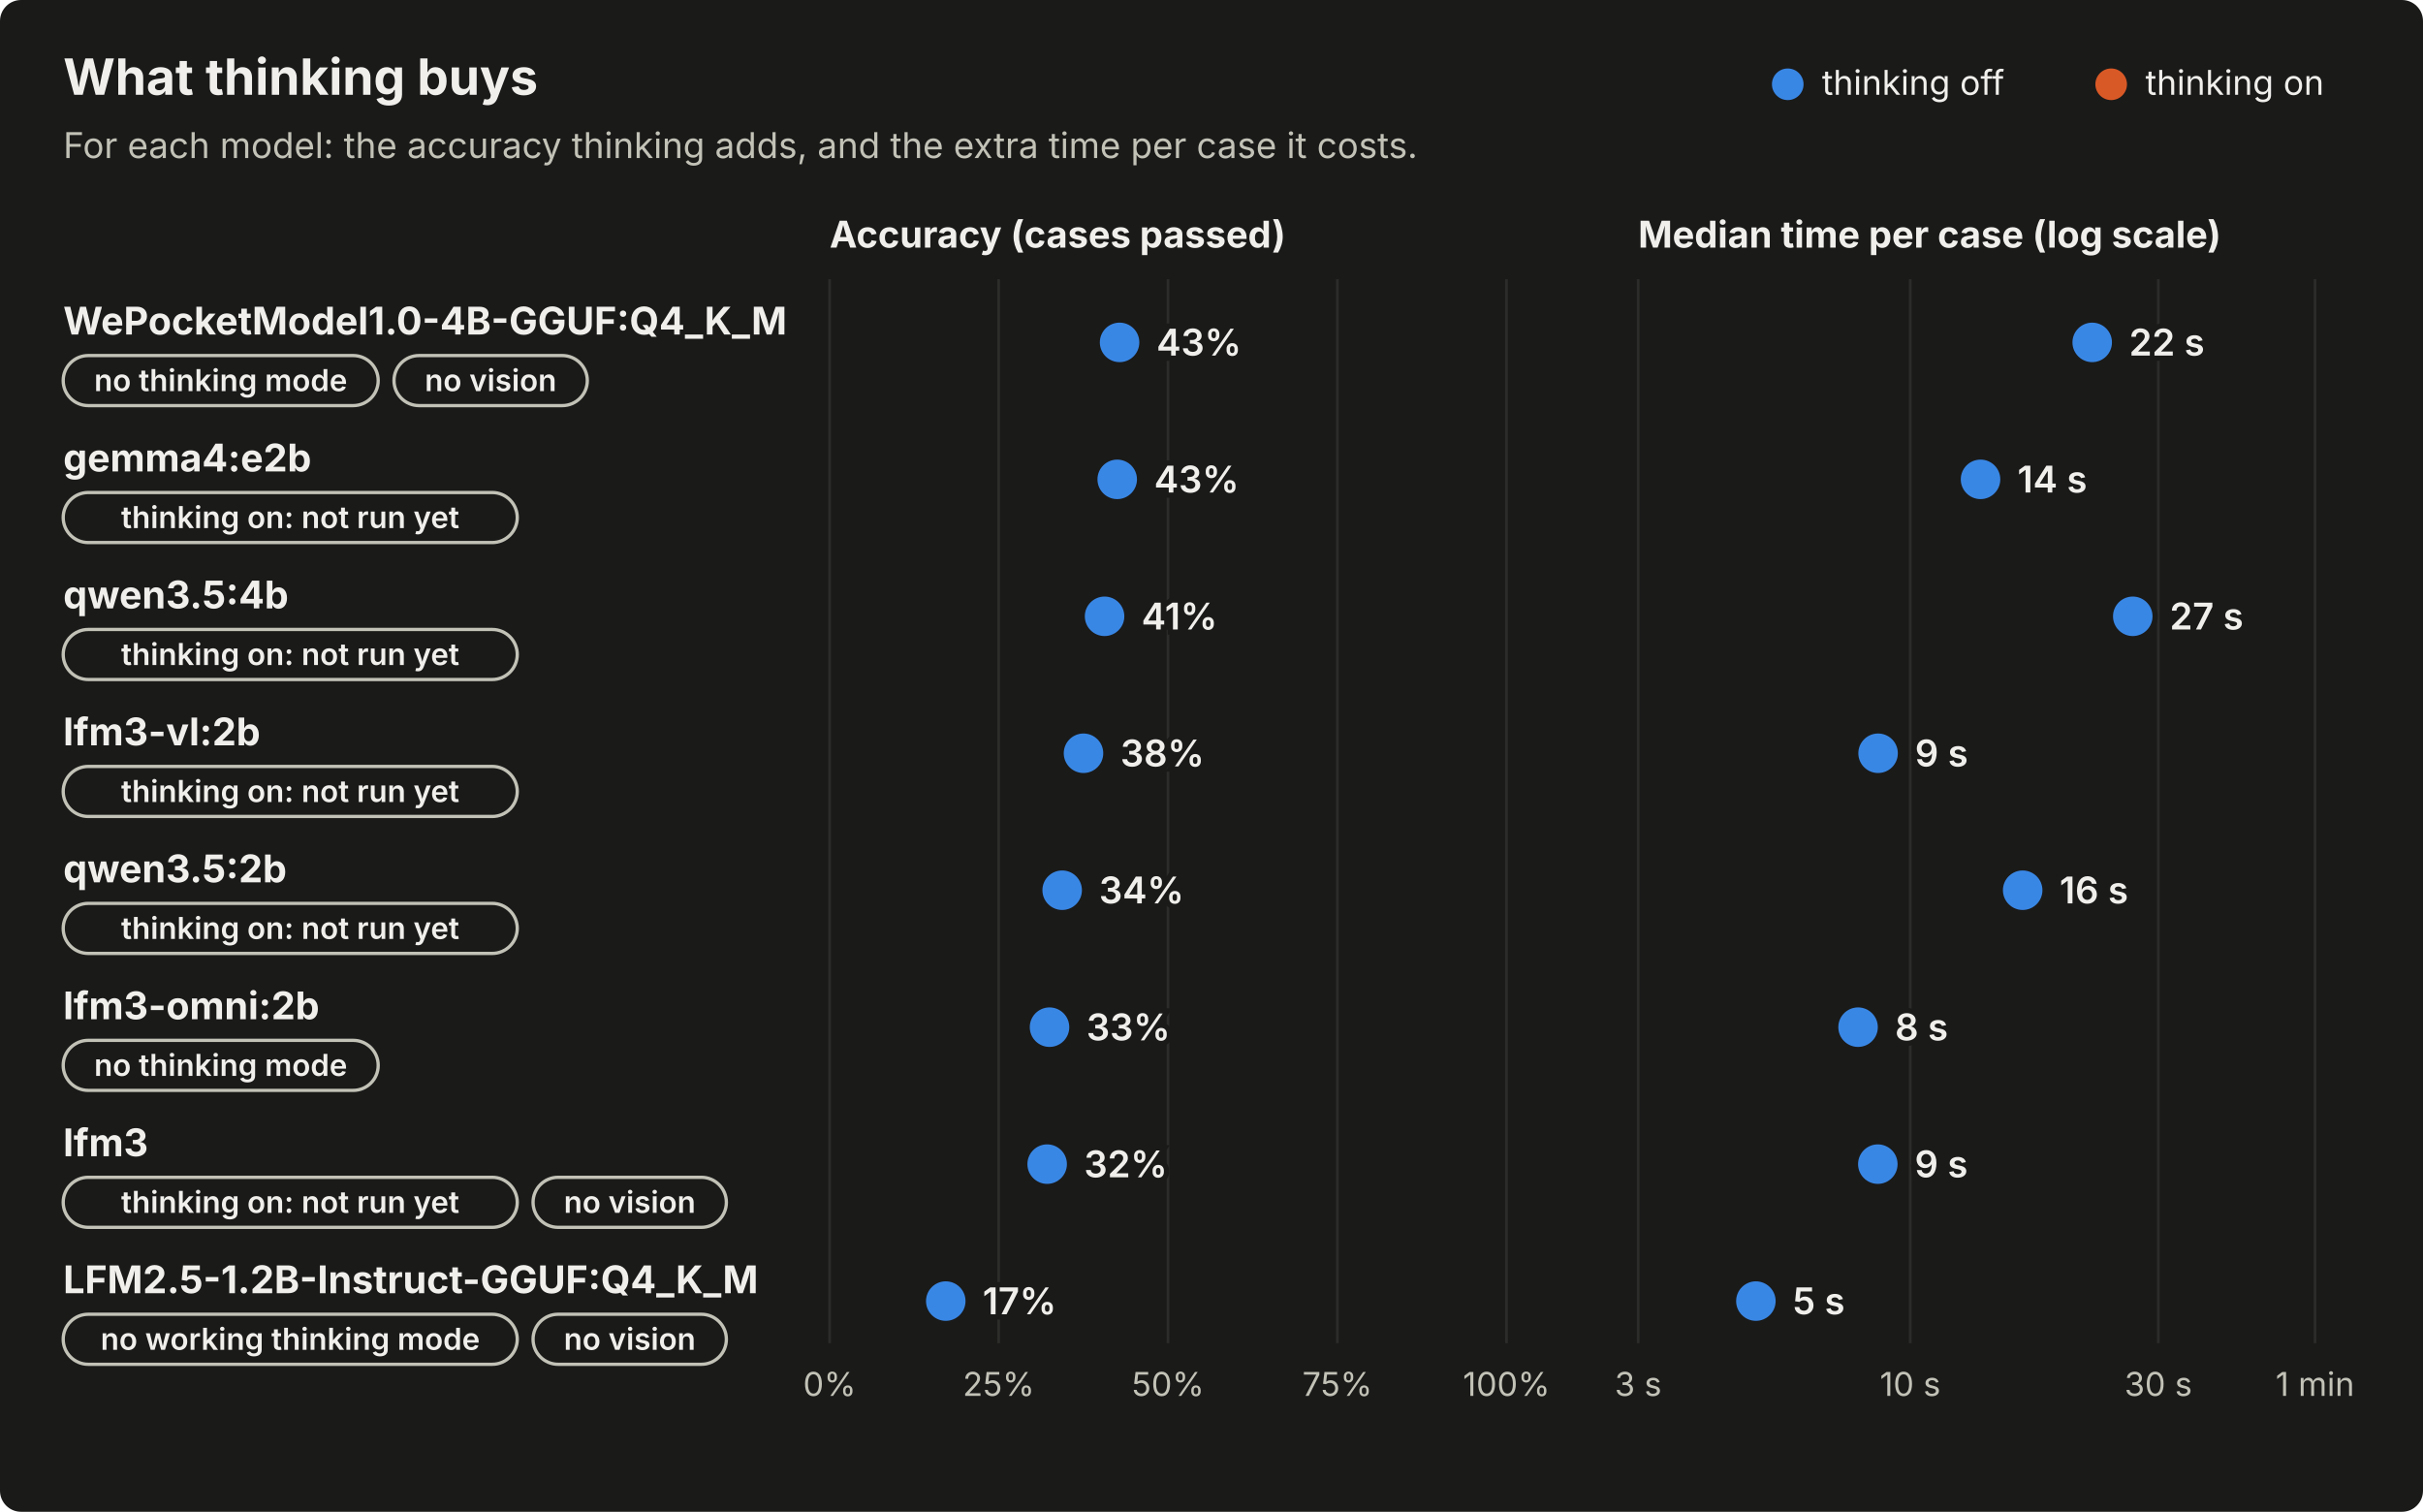
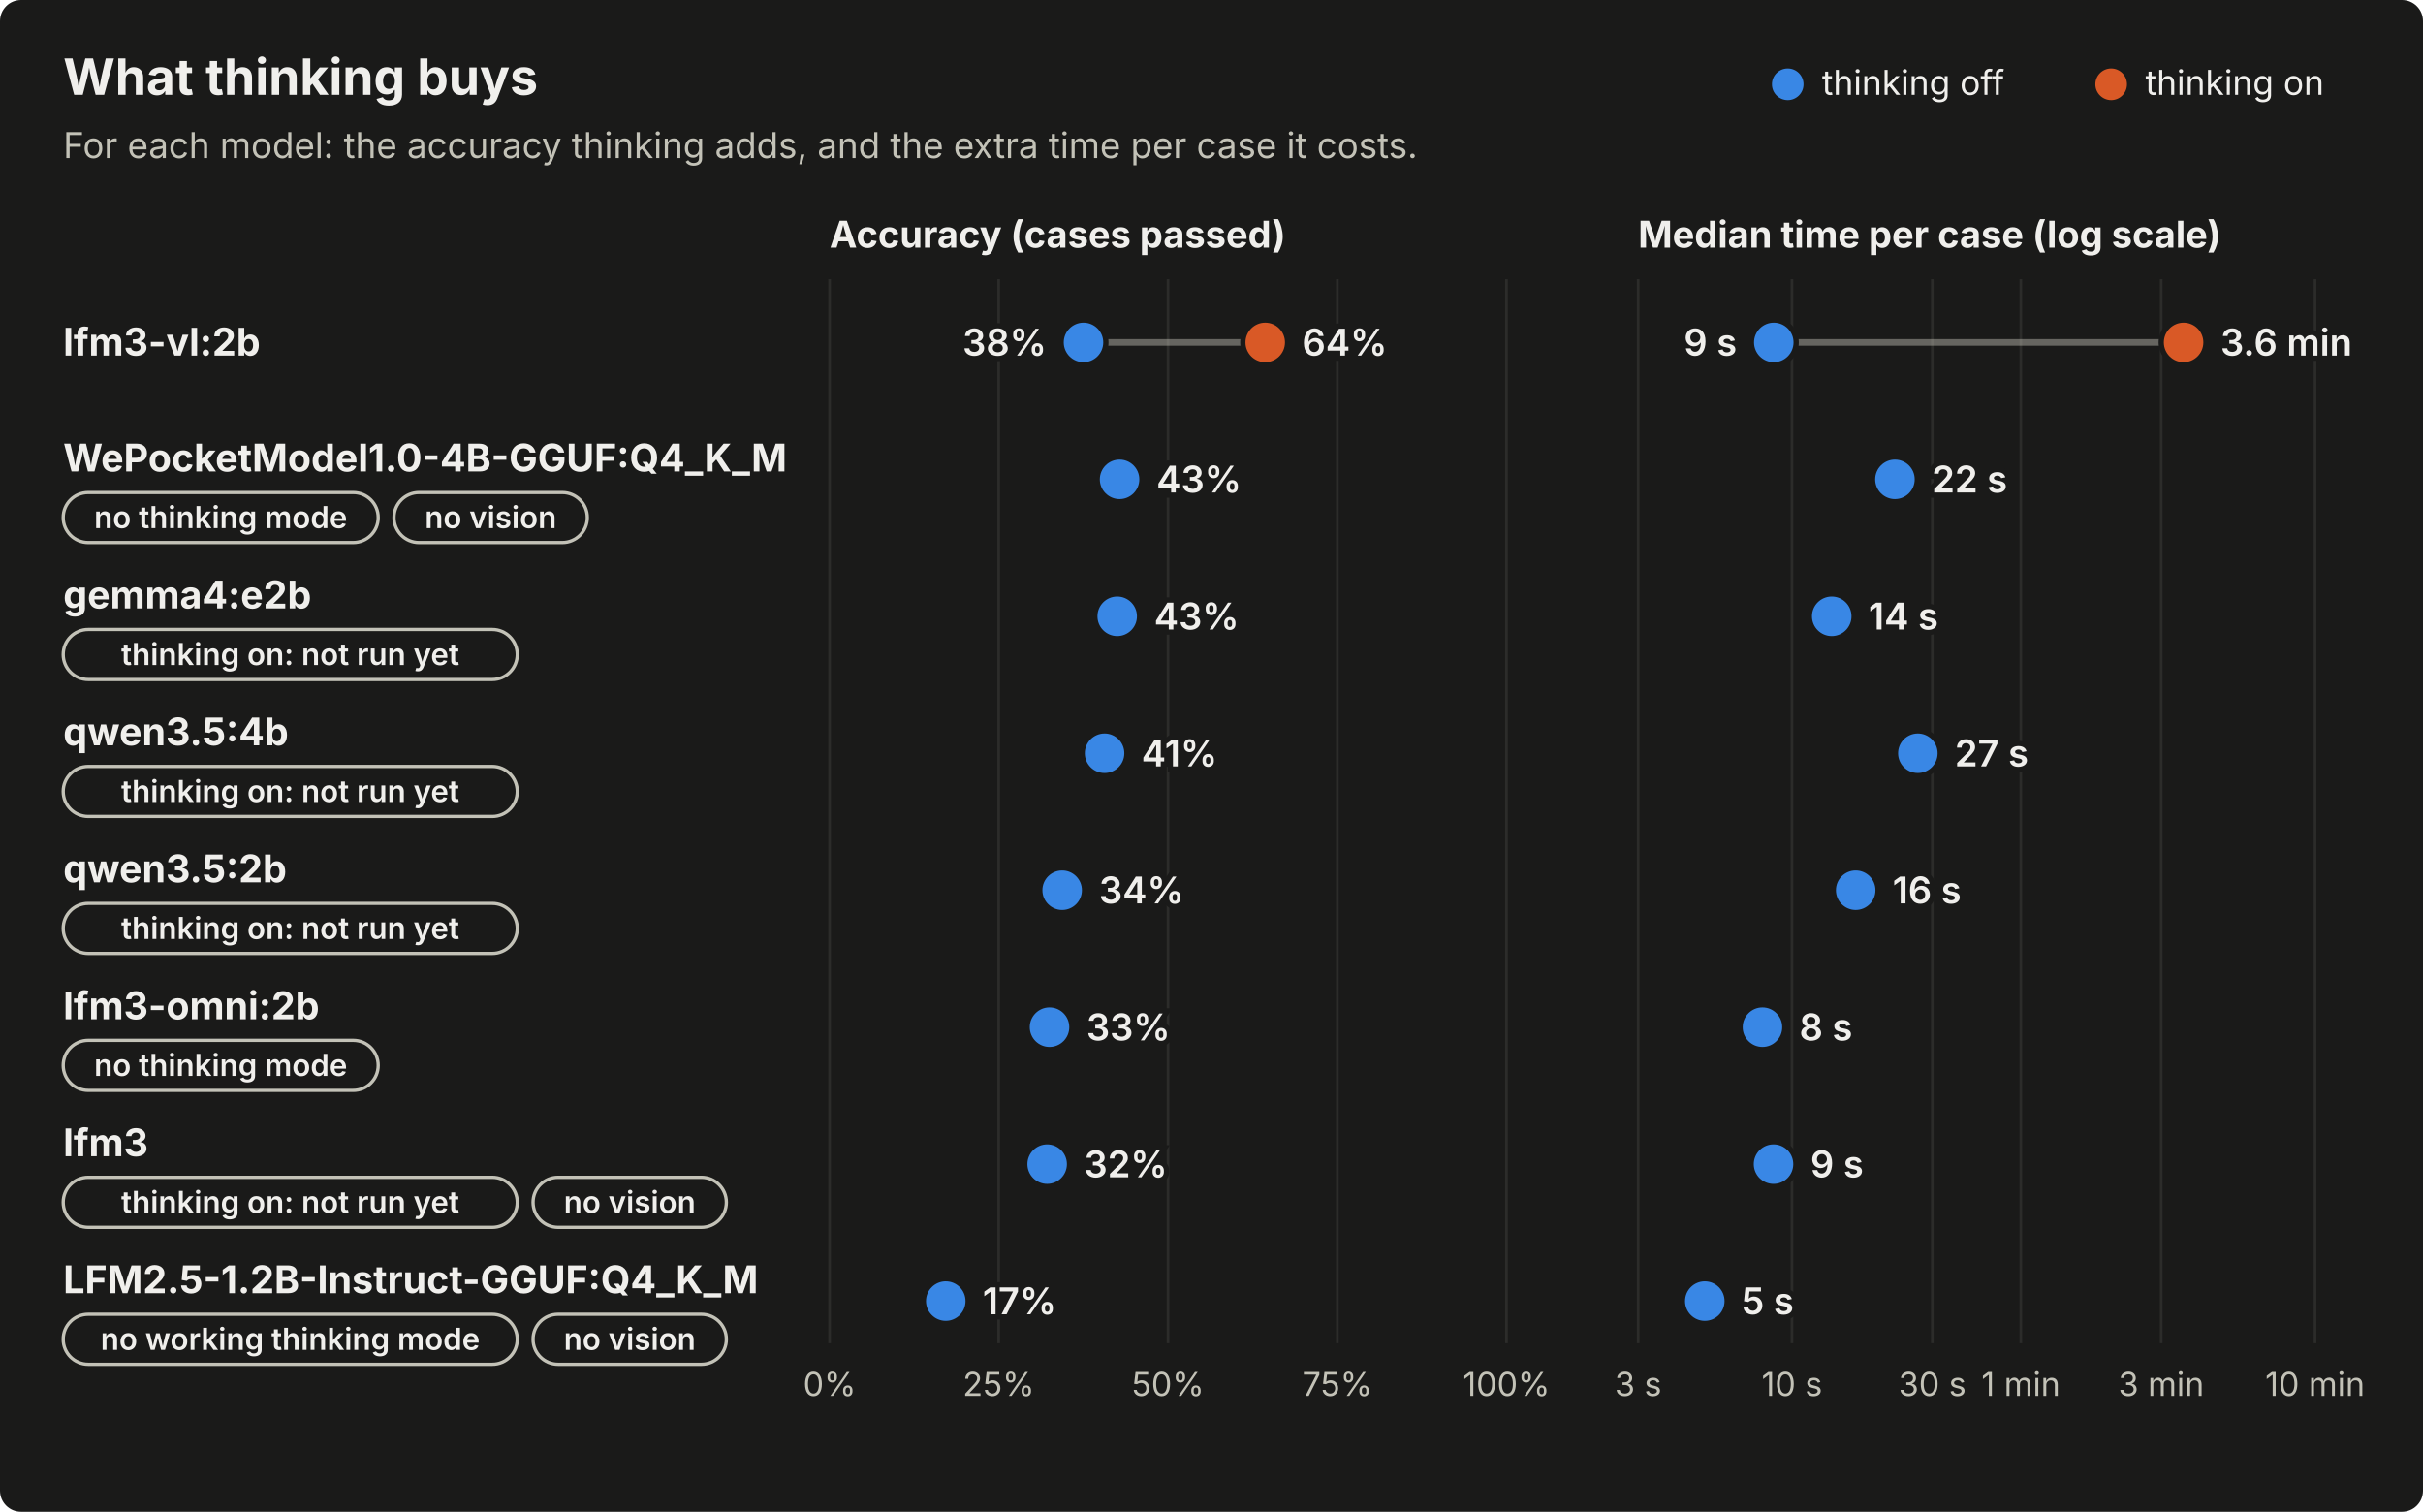
<svg xmlns="http://www.w3.org/2000/svg" width="920" height="574" viewBox="0 0 920 574" role="img" aria-label="What thinking buys">
  <rect width="920" height="574" rx="8" fill="#1a1a19" />
  <text x="24.0" y="36.0" font-size="19" font-weight="700" text-anchor="start" fill="#f0efec" font-family="system-ui, -apple-system, Segoe UI, sans-serif">What thinking buys</text>
  <text x="24.0" y="60.0" font-size="13.5" font-weight="normal" text-anchor="start" fill="#c3c2b7" font-family="system-ui, -apple-system, Segoe UI, sans-serif">For each model: the accuracy thinking adds, and the extra time per case it costs.</text>
  <circle cx="678.8" cy="32.0" r="7" fill="#3987e5" stroke="#1a1a19" stroke-width="2" />
  <text x="691.8" y="36.0" font-size="13" font-weight="normal" text-anchor="start" fill="#f0efec" font-family="system-ui, -apple-system, Segoe UI, sans-serif">thinking off</text>
  <circle cx="801.6" cy="32.0" r="7" fill="#d95926" stroke="#1a1a19" stroke-width="2" />
  <text x="814.6" y="36.0" font-size="13" font-weight="normal" text-anchor="start" fill="#f0efec" font-family="system-ui, -apple-system, Segoe UI, sans-serif">thinking on</text>
  <text x="315.0" y="94.0" font-size="14" font-weight="700" text-anchor="start" fill="#f0efec" font-family="system-ui, -apple-system, Segoe UI, sans-serif">Accuracy (cases passed)</text>
  <text x="622.0" y="94.0" font-size="14" font-weight="700" text-anchor="start" fill="#f0efec" font-family="system-ui, -apple-system, Segoe UI, sans-serif">Median time per case (log scale)</text>
  <line x1="315.0" y1="106.0" x2="315.0" y2="510.0" stroke="#2c2c2a" stroke-width="1" />
  <text x="315.0" y="530.0" font-size="12.5" font-weight="normal" text-anchor="middle" fill="#c3c2b7" font-family="system-ui, -apple-system, Segoe UI, sans-serif">0%</text>
  <line x1="379.2" y1="106.0" x2="379.2" y2="510.0" stroke="#2c2c2a" stroke-width="1" />
  <text x="379.2" y="530.0" font-size="12.5" font-weight="normal" text-anchor="middle" fill="#c3c2b7" font-family="system-ui, -apple-system, Segoe UI, sans-serif">25%</text>
  <line x1="443.5" y1="106.0" x2="443.5" y2="510.0" stroke="#2c2c2a" stroke-width="1" />
  <text x="443.5" y="530.0" font-size="12.5" font-weight="normal" text-anchor="middle" fill="#c3c2b7" font-family="system-ui, -apple-system, Segoe UI, sans-serif">50%</text>
  <line x1="507.8" y1="106.0" x2="507.8" y2="510.0" stroke="#2c2c2a" stroke-width="1" />
  <text x="507.8" y="530.0" font-size="12.5" font-weight="normal" text-anchor="middle" fill="#c3c2b7" font-family="system-ui, -apple-system, Segoe UI, sans-serif">75%</text>
  <line x1="572.0" y1="106.0" x2="572.0" y2="510.0" stroke="#2c2c2a" stroke-width="1" />
  <text x="572.0" y="530.0" font-size="12.5" font-weight="normal" text-anchor="middle" fill="#c3c2b7" font-family="system-ui, -apple-system, Segoe UI, sans-serif">100%</text>
  <line x1="622.0" y1="106.0" x2="622.0" y2="510.0" stroke="#2c2c2a" stroke-width="1" />
  <text x="622.0" y="530.0" font-size="12.5" font-weight="normal" text-anchor="middle" fill="#c3c2b7" font-family="system-ui, -apple-system, Segoe UI, sans-serif">3 s</text>
-   <line x1="725.3" y1="106.0" x2="725.3" y2="510.0" stroke="#2c2c2a" stroke-width="1" />
-   <text x="725.3" y="530.0" font-size="12.5" font-weight="normal" text-anchor="middle" fill="#c3c2b7" font-family="system-ui, -apple-system, Segoe UI, sans-serif">10 s</text>
-   <line x1="819.5" y1="106.0" x2="819.5" y2="510.0" stroke="#2c2c2a" stroke-width="1" />
-   <text x="819.5" y="530.0" font-size="12.5" font-weight="normal" text-anchor="middle" fill="#c3c2b7" font-family="system-ui, -apple-system, Segoe UI, sans-serif">30 s</text>
+   <line x1="680.4" y1="106.0" x2="680.4" y2="510.0" stroke="#2c2c2a" stroke-width="1" />
+   <text x="680.4" y="530.0" font-size="12.5" font-weight="normal" text-anchor="middle" fill="#c3c2b7" font-family="system-ui, -apple-system, Segoe UI, sans-serif">10 s</text>
+   <line x1="733.7" y1="106.0" x2="733.7" y2="510.0" stroke="#2c2c2a" stroke-width="1" />
+   <text x="733.7" y="530.0" font-size="12.5" font-weight="normal" text-anchor="middle" fill="#c3c2b7" font-family="system-ui, -apple-system, Segoe UI, sans-serif">30 s</text>
+   <line x1="767.3" y1="106.0" x2="767.3" y2="510.0" stroke="#2c2c2a" stroke-width="1" />
+   <text x="767.3" y="530.0" font-size="12.5" font-weight="normal" text-anchor="middle" fill="#c3c2b7" font-family="system-ui, -apple-system, Segoe UI, sans-serif">1 min</text>
+   <line x1="820.6" y1="106.0" x2="820.6" y2="510.0" stroke="#2c2c2a" stroke-width="1" />
+   <text x="820.6" y="530.0" font-size="12.5" font-weight="normal" text-anchor="middle" fill="#c3c2b7" font-family="system-ui, -apple-system, Segoe UI, sans-serif">3 min</text>
  <line x1="879.0" y1="106.0" x2="879.0" y2="510.0" stroke="#2c2c2a" stroke-width="1" />
-   <text x="879.0" y="530.0" font-size="12.5" font-weight="normal" text-anchor="middle" fill="#c3c2b7" font-family="system-ui, -apple-system, Segoe UI, sans-serif">1 min</text>
-   <text x="24.0" y="127.0" font-size="14.5" font-weight="700" text-anchor="start" fill="#f0efec" font-family="system-ui, -apple-system, Segoe UI, sans-serif">WePocketModel1.0-4B-GGUF:Q4_K_M</text>
-   <rect x="24.0" y="135.0" width="119.6" height="19" rx="9.5" fill="none" stroke="#c3c2b7" stroke-width="1.25" />
-   <text x="83.8" y="148.5" font-size="11.5" font-weight="600" text-anchor="middle" fill="#f0efec" font-family="system-ui, -apple-system, Segoe UI, sans-serif">no thinking mode</text>
-   <rect x="149.6" y="135.0" width="73.4" height="19" rx="9.5" fill="none" stroke="#c3c2b7" stroke-width="1.25" />
-   <text x="186.3" y="148.5" font-size="11.5" font-weight="600" text-anchor="middle" fill="#f0efec" font-family="system-ui, -apple-system, Segoe UI, sans-serif">no vision</text>
-   <circle cx="425.1" cy="130.0" r="8.5" fill="#3987e5" stroke="#1a1a19" stroke-width="2" />
-   <text x="439.1" y="135.0" font-size="14" font-weight="600" text-anchor="start" fill="#f0efec" stroke="#1a1a19" stroke-width="4" paint-order="stroke" font-family="system-ui, -apple-system, Segoe UI, sans-serif">43%</text>
-   <circle cx="794.4" cy="130.0" r="8.5" fill="#3987e5" stroke="#1a1a19" stroke-width="2" />
-   <text x="808.4" y="135.0" font-size="14" font-weight="600" text-anchor="start" fill="#f0efec" stroke="#1a1a19" stroke-width="4" paint-order="stroke" font-family="system-ui, -apple-system, Segoe UI, sans-serif">22 s</text>
-   <text x="24.0" y="179.0" font-size="14.5" font-weight="700" text-anchor="start" fill="#f0efec" font-family="system-ui, -apple-system, Segoe UI, sans-serif">gemma4:e2b</text>
-   <rect x="24.0" y="187.0" width="172.4" height="19" rx="9.5" fill="none" stroke="#c3c2b7" stroke-width="1.25" />
-   <text x="110.2" y="200.5" font-size="11.5" font-weight="600" text-anchor="middle" fill="#f0efec" font-family="system-ui, -apple-system, Segoe UI, sans-serif">thinking on: not run yet</text>
-   <circle cx="424.2" cy="182.0" r="8.5" fill="#3987e5" stroke="#1a1a19" stroke-width="2" />
-   <text x="438.2" y="187.0" font-size="14" font-weight="600" text-anchor="start" fill="#f0efec" stroke="#1a1a19" stroke-width="4" paint-order="stroke" font-family="system-ui, -apple-system, Segoe UI, sans-serif">43%</text>
-   <circle cx="752.0" cy="182.0" r="8.5" fill="#3987e5" stroke="#1a1a19" stroke-width="2" />
-   <text x="766.0" y="187.0" font-size="14" font-weight="600" text-anchor="start" fill="#f0efec" stroke="#1a1a19" stroke-width="4" paint-order="stroke" font-family="system-ui, -apple-system, Segoe UI, sans-serif">14 s</text>
-   <text x="24.0" y="231.0" font-size="14.5" font-weight="700" text-anchor="start" fill="#f0efec" font-family="system-ui, -apple-system, Segoe UI, sans-serif">qwen3.5:4b</text>
+   <text x="879.0" y="530.0" font-size="12.5" font-weight="normal" text-anchor="middle" fill="#c3c2b7" font-family="system-ui, -apple-system, Segoe UI, sans-serif">10 min</text>
+   <text x="24.0" y="135.0" font-size="14.5" font-weight="700" text-anchor="start" fill="#f0efec" font-family="system-ui, -apple-system, Segoe UI, sans-serif">lfm3-vl:2b</text>
+   <line x1="411.4" y1="130.0" x2="480.4" y2="130.0" stroke="#c3c2b7" stroke-width="2.5" stroke-opacity="0.45" />
+   <circle cx="411.4" cy="130.0" r="8.5" fill="#3987e5" stroke="#1a1a19" stroke-width="2" />
+   <circle cx="480.4" cy="130.0" r="8.5" fill="#d95926" stroke="#1a1a19" stroke-width="2" />
+   <text x="397.4" y="135.0" font-size="14" font-weight="600" text-anchor="end" fill="#f0efec" stroke="#1a1a19" stroke-width="4" paint-order="stroke" font-family="system-ui, -apple-system, Segoe UI, sans-serif">38%</text>
+   <text x="494.4" y="135.0" font-size="14" font-weight="600" text-anchor="start" fill="#f0efec" stroke="#1a1a19" stroke-width="4" paint-order="stroke" font-family="system-ui, -apple-system, Segoe UI, sans-serif">64%</text>
+   <line x1="673.5" y1="130.0" x2="829.1" y2="130.0" stroke="#c3c2b7" stroke-width="2.5" stroke-opacity="0.45" />
+   <circle cx="673.5" cy="130.0" r="8.5" fill="#3987e5" stroke="#1a1a19" stroke-width="2" />
+   <circle cx="829.1" cy="130.0" r="8.5" fill="#d95926" stroke="#1a1a19" stroke-width="2" />
+   <text x="659.5" y="135.0" font-size="14" font-weight="600" text-anchor="end" fill="#f0efec" stroke="#1a1a19" stroke-width="4" paint-order="stroke" font-family="system-ui, -apple-system, Segoe UI, sans-serif">9 s</text>
+   <text x="843.1" y="135.0" font-size="14" font-weight="600" text-anchor="start" fill="#f0efec" stroke="#1a1a19" stroke-width="4" paint-order="stroke" font-family="system-ui, -apple-system, Segoe UI, sans-serif">3.6 min</text>
+   <text x="24.0" y="179.0" font-size="14.5" font-weight="700" text-anchor="start" fill="#f0efec" font-family="system-ui, -apple-system, Segoe UI, sans-serif">WePocketModel1.0-4B-GGUF:Q4_K_M</text>
+   <rect x="24.0" y="187.0" width="119.6" height="19" rx="9.5" fill="none" stroke="#c3c2b7" stroke-width="1.25" />
+   <text x="83.8" y="200.5" font-size="11.5" font-weight="600" text-anchor="middle" fill="#f0efec" font-family="system-ui, -apple-system, Segoe UI, sans-serif">no thinking mode</text>
+   <rect x="149.6" y="187.0" width="73.4" height="19" rx="9.5" fill="none" stroke="#c3c2b7" stroke-width="1.25" />
+   <text x="186.3" y="200.5" font-size="11.5" font-weight="600" text-anchor="middle" fill="#f0efec" font-family="system-ui, -apple-system, Segoe UI, sans-serif">no vision</text>
+   <circle cx="425.1" cy="182.0" r="8.5" fill="#3987e5" stroke="#1a1a19" stroke-width="2" />
+   <text x="439.1" y="187.0" font-size="14" font-weight="600" text-anchor="start" fill="#f0efec" stroke="#1a1a19" stroke-width="4" paint-order="stroke" font-family="system-ui, -apple-system, Segoe UI, sans-serif">43%</text>
+   <circle cx="719.5" cy="182.0" r="8.5" fill="#3987e5" stroke="#1a1a19" stroke-width="2" />
+   <text x="733.5" y="187.0" font-size="14" font-weight="600" text-anchor="start" fill="#f0efec" stroke="#1a1a19" stroke-width="4" paint-order="stroke" font-family="system-ui, -apple-system, Segoe UI, sans-serif">22 s</text>
+   <text x="24.0" y="231.0" font-size="14.5" font-weight="700" text-anchor="start" fill="#f0efec" font-family="system-ui, -apple-system, Segoe UI, sans-serif">gemma4:e2b</text>
  <rect x="24.0" y="239.0" width="172.4" height="19" rx="9.5" fill="none" stroke="#c3c2b7" stroke-width="1.25" />
  <text x="110.2" y="252.5" font-size="11.5" font-weight="600" text-anchor="middle" fill="#f0efec" font-family="system-ui, -apple-system, Segoe UI, sans-serif">thinking on: not run yet</text>
-   <circle cx="419.4" cy="234.0" r="8.5" fill="#3987e5" stroke="#1a1a19" stroke-width="2" />
-   <text x="433.4" y="239.0" font-size="14" font-weight="600" text-anchor="start" fill="#f0efec" stroke="#1a1a19" stroke-width="4" paint-order="stroke" font-family="system-ui, -apple-system, Segoe UI, sans-serif">41%</text>
-   <circle cx="809.8" cy="234.0" r="8.5" fill="#3987e5" stroke="#1a1a19" stroke-width="2" />
-   <text x="823.8" y="239.0" font-size="14" font-weight="600" text-anchor="start" fill="#f0efec" stroke="#1a1a19" stroke-width="4" paint-order="stroke" font-family="system-ui, -apple-system, Segoe UI, sans-serif">27 s</text>
-   <text x="24.0" y="283.0" font-size="14.5" font-weight="700" text-anchor="start" fill="#f0efec" font-family="system-ui, -apple-system, Segoe UI, sans-serif">lfm3-vl:2b</text>
+   <circle cx="424.2" cy="234.0" r="8.5" fill="#3987e5" stroke="#1a1a19" stroke-width="2" />
+   <text x="438.2" y="239.0" font-size="14" font-weight="600" text-anchor="start" fill="#f0efec" stroke="#1a1a19" stroke-width="4" paint-order="stroke" font-family="system-ui, -apple-system, Segoe UI, sans-serif">43%</text>
+   <circle cx="695.5" cy="234.0" r="8.5" fill="#3987e5" stroke="#1a1a19" stroke-width="2" />
+   <text x="709.5" y="239.0" font-size="14" font-weight="600" text-anchor="start" fill="#f0efec" stroke="#1a1a19" stroke-width="4" paint-order="stroke" font-family="system-ui, -apple-system, Segoe UI, sans-serif">14 s</text>
+   <text x="24.0" y="283.0" font-size="14.5" font-weight="700" text-anchor="start" fill="#f0efec" font-family="system-ui, -apple-system, Segoe UI, sans-serif">qwen3.5:4b</text>
  <rect x="24.0" y="291.0" width="172.4" height="19" rx="9.5" fill="none" stroke="#c3c2b7" stroke-width="1.25" />
  <text x="110.2" y="304.5" font-size="11.5" font-weight="600" text-anchor="middle" fill="#f0efec" font-family="system-ui, -apple-system, Segoe UI, sans-serif">thinking on: not run yet</text>
-   <circle cx="411.4" cy="286.0" r="8.5" fill="#3987e5" stroke="#1a1a19" stroke-width="2" />
-   <text x="425.4" y="291.0" font-size="14" font-weight="600" text-anchor="start" fill="#f0efec" stroke="#1a1a19" stroke-width="4" paint-order="stroke" font-family="system-ui, -apple-system, Segoe UI, sans-serif">38%</text>
-   <circle cx="713.1" cy="286.0" r="8.5" fill="#3987e5" stroke="#1a1a19" stroke-width="2" />
-   <text x="727.1" y="291.0" font-size="14" font-weight="600" text-anchor="start" fill="#f0efec" stroke="#1a1a19" stroke-width="4" paint-order="stroke" font-family="system-ui, -apple-system, Segoe UI, sans-serif">9 s</text>
+   <circle cx="419.4" cy="286.0" r="8.5" fill="#3987e5" stroke="#1a1a19" stroke-width="2" />
+   <text x="433.4" y="291.0" font-size="14" font-weight="600" text-anchor="start" fill="#f0efec" stroke="#1a1a19" stroke-width="4" paint-order="stroke" font-family="system-ui, -apple-system, Segoe UI, sans-serif">41%</text>
+   <circle cx="728.2" cy="286.0" r="8.5" fill="#3987e5" stroke="#1a1a19" stroke-width="2" />
+   <text x="742.2" y="291.0" font-size="14" font-weight="600" text-anchor="start" fill="#f0efec" stroke="#1a1a19" stroke-width="4" paint-order="stroke" font-family="system-ui, -apple-system, Segoe UI, sans-serif">27 s</text>
  <text x="24.0" y="335.0" font-size="14.5" font-weight="700" text-anchor="start" fill="#f0efec" font-family="system-ui, -apple-system, Segoe UI, sans-serif">qwen3.5:2b</text>
  <rect x="24.0" y="343.0" width="172.4" height="19" rx="9.5" fill="none" stroke="#c3c2b7" stroke-width="1.25" />
  <text x="110.2" y="356.5" font-size="11.5" font-weight="600" text-anchor="middle" fill="#f0efec" font-family="system-ui, -apple-system, Segoe UI, sans-serif">thinking on: not run yet</text>
  <circle cx="403.3" cy="338.0" r="8.5" fill="#3987e5" stroke="#1a1a19" stroke-width="2" />
  <text x="417.3" y="343.0" font-size="14" font-weight="600" text-anchor="start" fill="#f0efec" stroke="#1a1a19" stroke-width="4" paint-order="stroke" font-family="system-ui, -apple-system, Segoe UI, sans-serif">34%</text>
-   <circle cx="768.0" cy="338.0" r="8.5" fill="#3987e5" stroke="#1a1a19" stroke-width="2" />
-   <text x="782.0" y="343.0" font-size="14" font-weight="600" text-anchor="start" fill="#f0efec" stroke="#1a1a19" stroke-width="4" paint-order="stroke" font-family="system-ui, -apple-system, Segoe UI, sans-serif">16 s</text>
+   <circle cx="704.6" cy="338.0" r="8.5" fill="#3987e5" stroke="#1a1a19" stroke-width="2" />
+   <text x="718.6" y="343.0" font-size="14" font-weight="600" text-anchor="start" fill="#f0efec" stroke="#1a1a19" stroke-width="4" paint-order="stroke" font-family="system-ui, -apple-system, Segoe UI, sans-serif">16 s</text>
  <text x="24.0" y="387.0" font-size="14.5" font-weight="700" text-anchor="start" fill="#f0efec" font-family="system-ui, -apple-system, Segoe UI, sans-serif">lfm3-omni:2b</text>
  <rect x="24.0" y="395.0" width="119.6" height="19" rx="9.5" fill="none" stroke="#c3c2b7" stroke-width="1.25" />
  <text x="83.8" y="408.5" font-size="11.5" font-weight="600" text-anchor="middle" fill="#f0efec" font-family="system-ui, -apple-system, Segoe UI, sans-serif">no thinking mode</text>
  <circle cx="398.5" cy="390.0" r="8.5" fill="#3987e5" stroke="#1a1a19" stroke-width="2" />
  <text x="412.5" y="395.0" font-size="14" font-weight="600" text-anchor="start" fill="#f0efec" stroke="#1a1a19" stroke-width="4" paint-order="stroke" font-family="system-ui, -apple-system, Segoe UI, sans-serif">33%</text>
-   <circle cx="705.5" cy="390.0" r="8.5" fill="#3987e5" stroke="#1a1a19" stroke-width="2" />
-   <text x="719.5" y="395.0" font-size="14" font-weight="600" text-anchor="start" fill="#f0efec" stroke="#1a1a19" stroke-width="4" paint-order="stroke" font-family="system-ui, -apple-system, Segoe UI, sans-serif">8 s</text>
+   <circle cx="669.2" cy="390.0" r="8.5" fill="#3987e5" stroke="#1a1a19" stroke-width="2" />
+   <text x="683.2" y="395.0" font-size="14" font-weight="600" text-anchor="start" fill="#f0efec" stroke="#1a1a19" stroke-width="4" paint-order="stroke" font-family="system-ui, -apple-system, Segoe UI, sans-serif">8 s</text>
  <text x="24.0" y="439.0" font-size="14.5" font-weight="700" text-anchor="start" fill="#f0efec" font-family="system-ui, -apple-system, Segoe UI, sans-serif">lfm3</text>
  <rect x="24.0" y="447.0" width="172.4" height="19" rx="9.5" fill="none" stroke="#c3c2b7" stroke-width="1.25" />
  <text x="110.2" y="460.5" font-size="11.5" font-weight="600" text-anchor="middle" fill="#f0efec" font-family="system-ui, -apple-system, Segoe UI, sans-serif">thinking on: not run yet</text>
  <rect x="202.4" y="447.0" width="73.4" height="19" rx="9.5" fill="none" stroke="#c3c2b7" stroke-width="1.25" />
  <text x="239.1" y="460.5" font-size="11.5" font-weight="600" text-anchor="middle" fill="#f0efec" font-family="system-ui, -apple-system, Segoe UI, sans-serif">no vision</text>
  <circle cx="397.6" cy="442.0" r="8.5" fill="#3987e5" stroke="#1a1a19" stroke-width="2" />
  <text x="411.6" y="447.0" font-size="14" font-weight="600" text-anchor="start" fill="#f0efec" stroke="#1a1a19" stroke-width="4" paint-order="stroke" font-family="system-ui, -apple-system, Segoe UI, sans-serif">32%</text>
-   <circle cx="713.0" cy="442.0" r="8.5" fill="#3987e5" stroke="#1a1a19" stroke-width="2" />
-   <text x="727.0" y="447.0" font-size="14" font-weight="600" text-anchor="start" fill="#f0efec" stroke="#1a1a19" stroke-width="4" paint-order="stroke" font-family="system-ui, -apple-system, Segoe UI, sans-serif">9 s</text>
+   <circle cx="673.4" cy="442.0" r="8.5" fill="#3987e5" stroke="#1a1a19" stroke-width="2" />
+   <text x="687.4" y="447.0" font-size="14" font-weight="600" text-anchor="start" fill="#f0efec" stroke="#1a1a19" stroke-width="4" paint-order="stroke" font-family="system-ui, -apple-system, Segoe UI, sans-serif">9 s</text>
  <text x="24.0" y="491.0" font-size="14.5" font-weight="700" text-anchor="start" fill="#f0efec" font-family="system-ui, -apple-system, Segoe UI, sans-serif">LFM2.5-1.2B-Instruct-GGUF:Q4_K_M</text>
  <rect x="24.0" y="499.0" width="172.4" height="19" rx="9.5" fill="none" stroke="#c3c2b7" stroke-width="1.25" />
  <text x="110.2" y="512.5" font-size="11.5" font-weight="600" text-anchor="middle" fill="#f0efec" font-family="system-ui, -apple-system, Segoe UI, sans-serif">no working thinking mode</text>
  <rect x="202.4" y="499.0" width="73.4" height="19" rx="9.5" fill="none" stroke="#c3c2b7" stroke-width="1.25" />
  <text x="239.1" y="512.5" font-size="11.5" font-weight="600" text-anchor="middle" fill="#f0efec" font-family="system-ui, -apple-system, Segoe UI, sans-serif">no vision</text>
  <circle cx="359.1" cy="494.0" r="8.5" fill="#3987e5" stroke="#1a1a19" stroke-width="2" />
  <text x="373.1" y="499.0" font-size="14" font-weight="600" text-anchor="start" fill="#f0efec" stroke="#1a1a19" stroke-width="4" paint-order="stroke" font-family="system-ui, -apple-system, Segoe UI, sans-serif">17%</text>
-   <circle cx="666.7" cy="494.0" r="8.5" fill="#3987e5" stroke="#1a1a19" stroke-width="2" />
-   <text x="680.7" y="499.0" font-size="14" font-weight="600" text-anchor="start" fill="#f0efec" stroke="#1a1a19" stroke-width="4" paint-order="stroke" font-family="system-ui, -apple-system, Segoe UI, sans-serif">5 s</text>
+   <circle cx="647.3" cy="494.0" r="8.5" fill="#3987e5" stroke="#1a1a19" stroke-width="2" />
+   <text x="661.3" y="499.0" font-size="14" font-weight="600" text-anchor="start" fill="#f0efec" stroke="#1a1a19" stroke-width="4" paint-order="stroke" font-family="system-ui, -apple-system, Segoe UI, sans-serif">5 s</text>
</svg>
